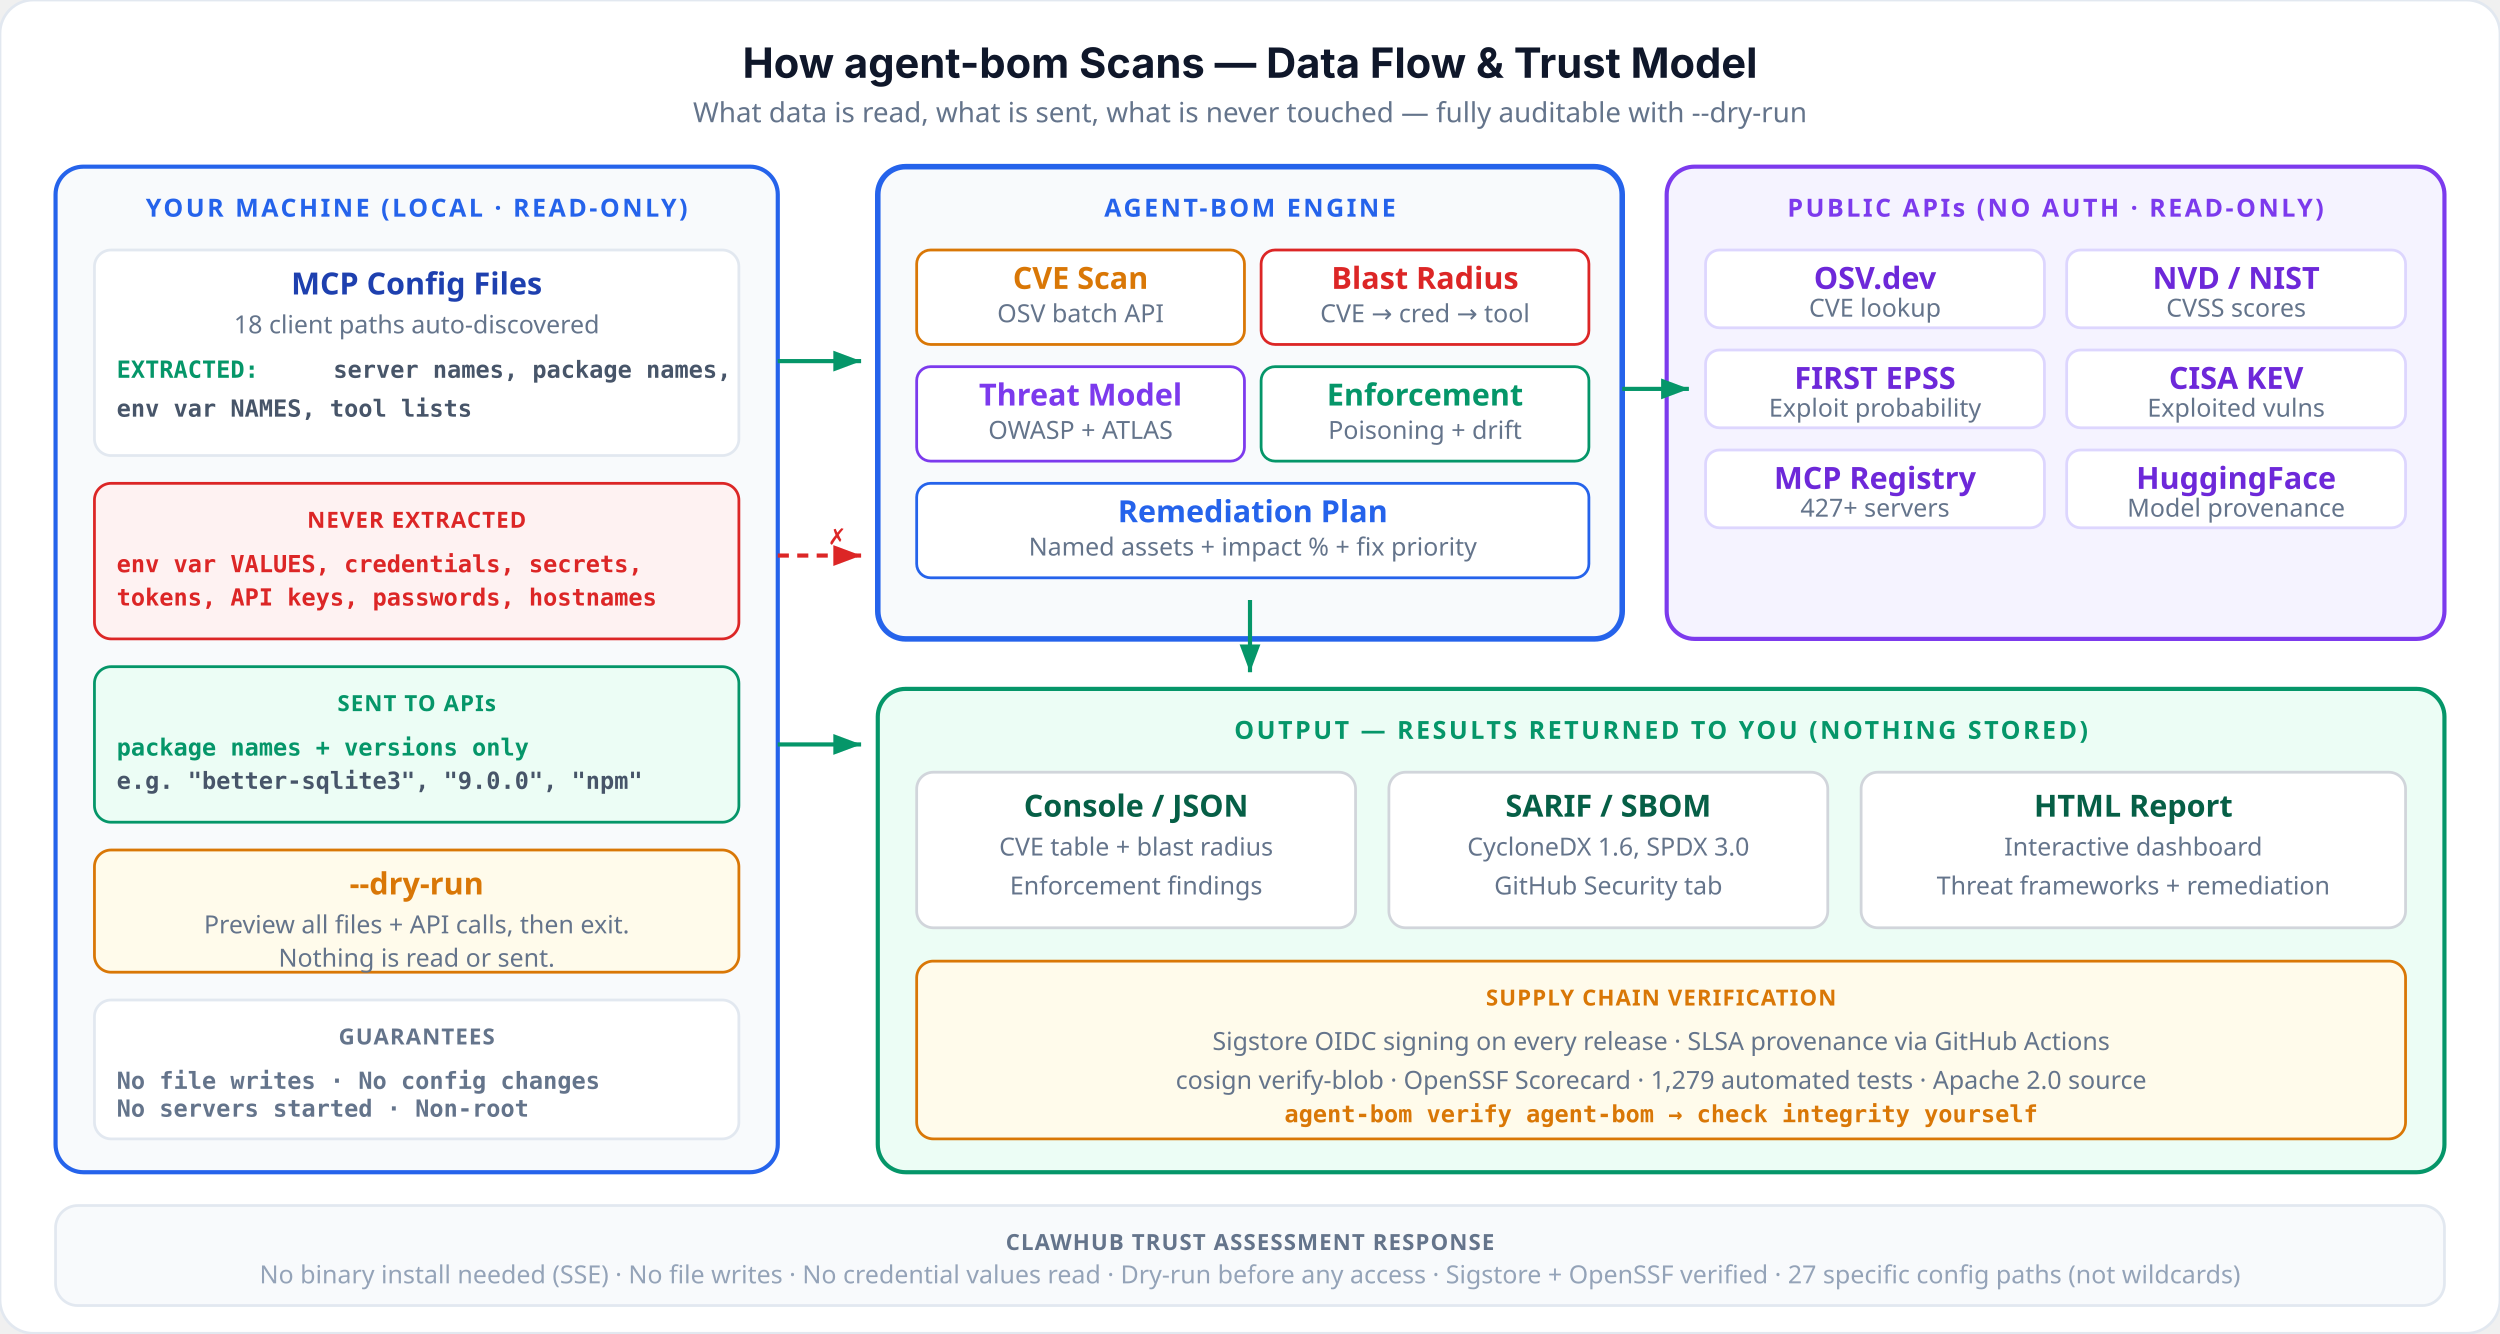
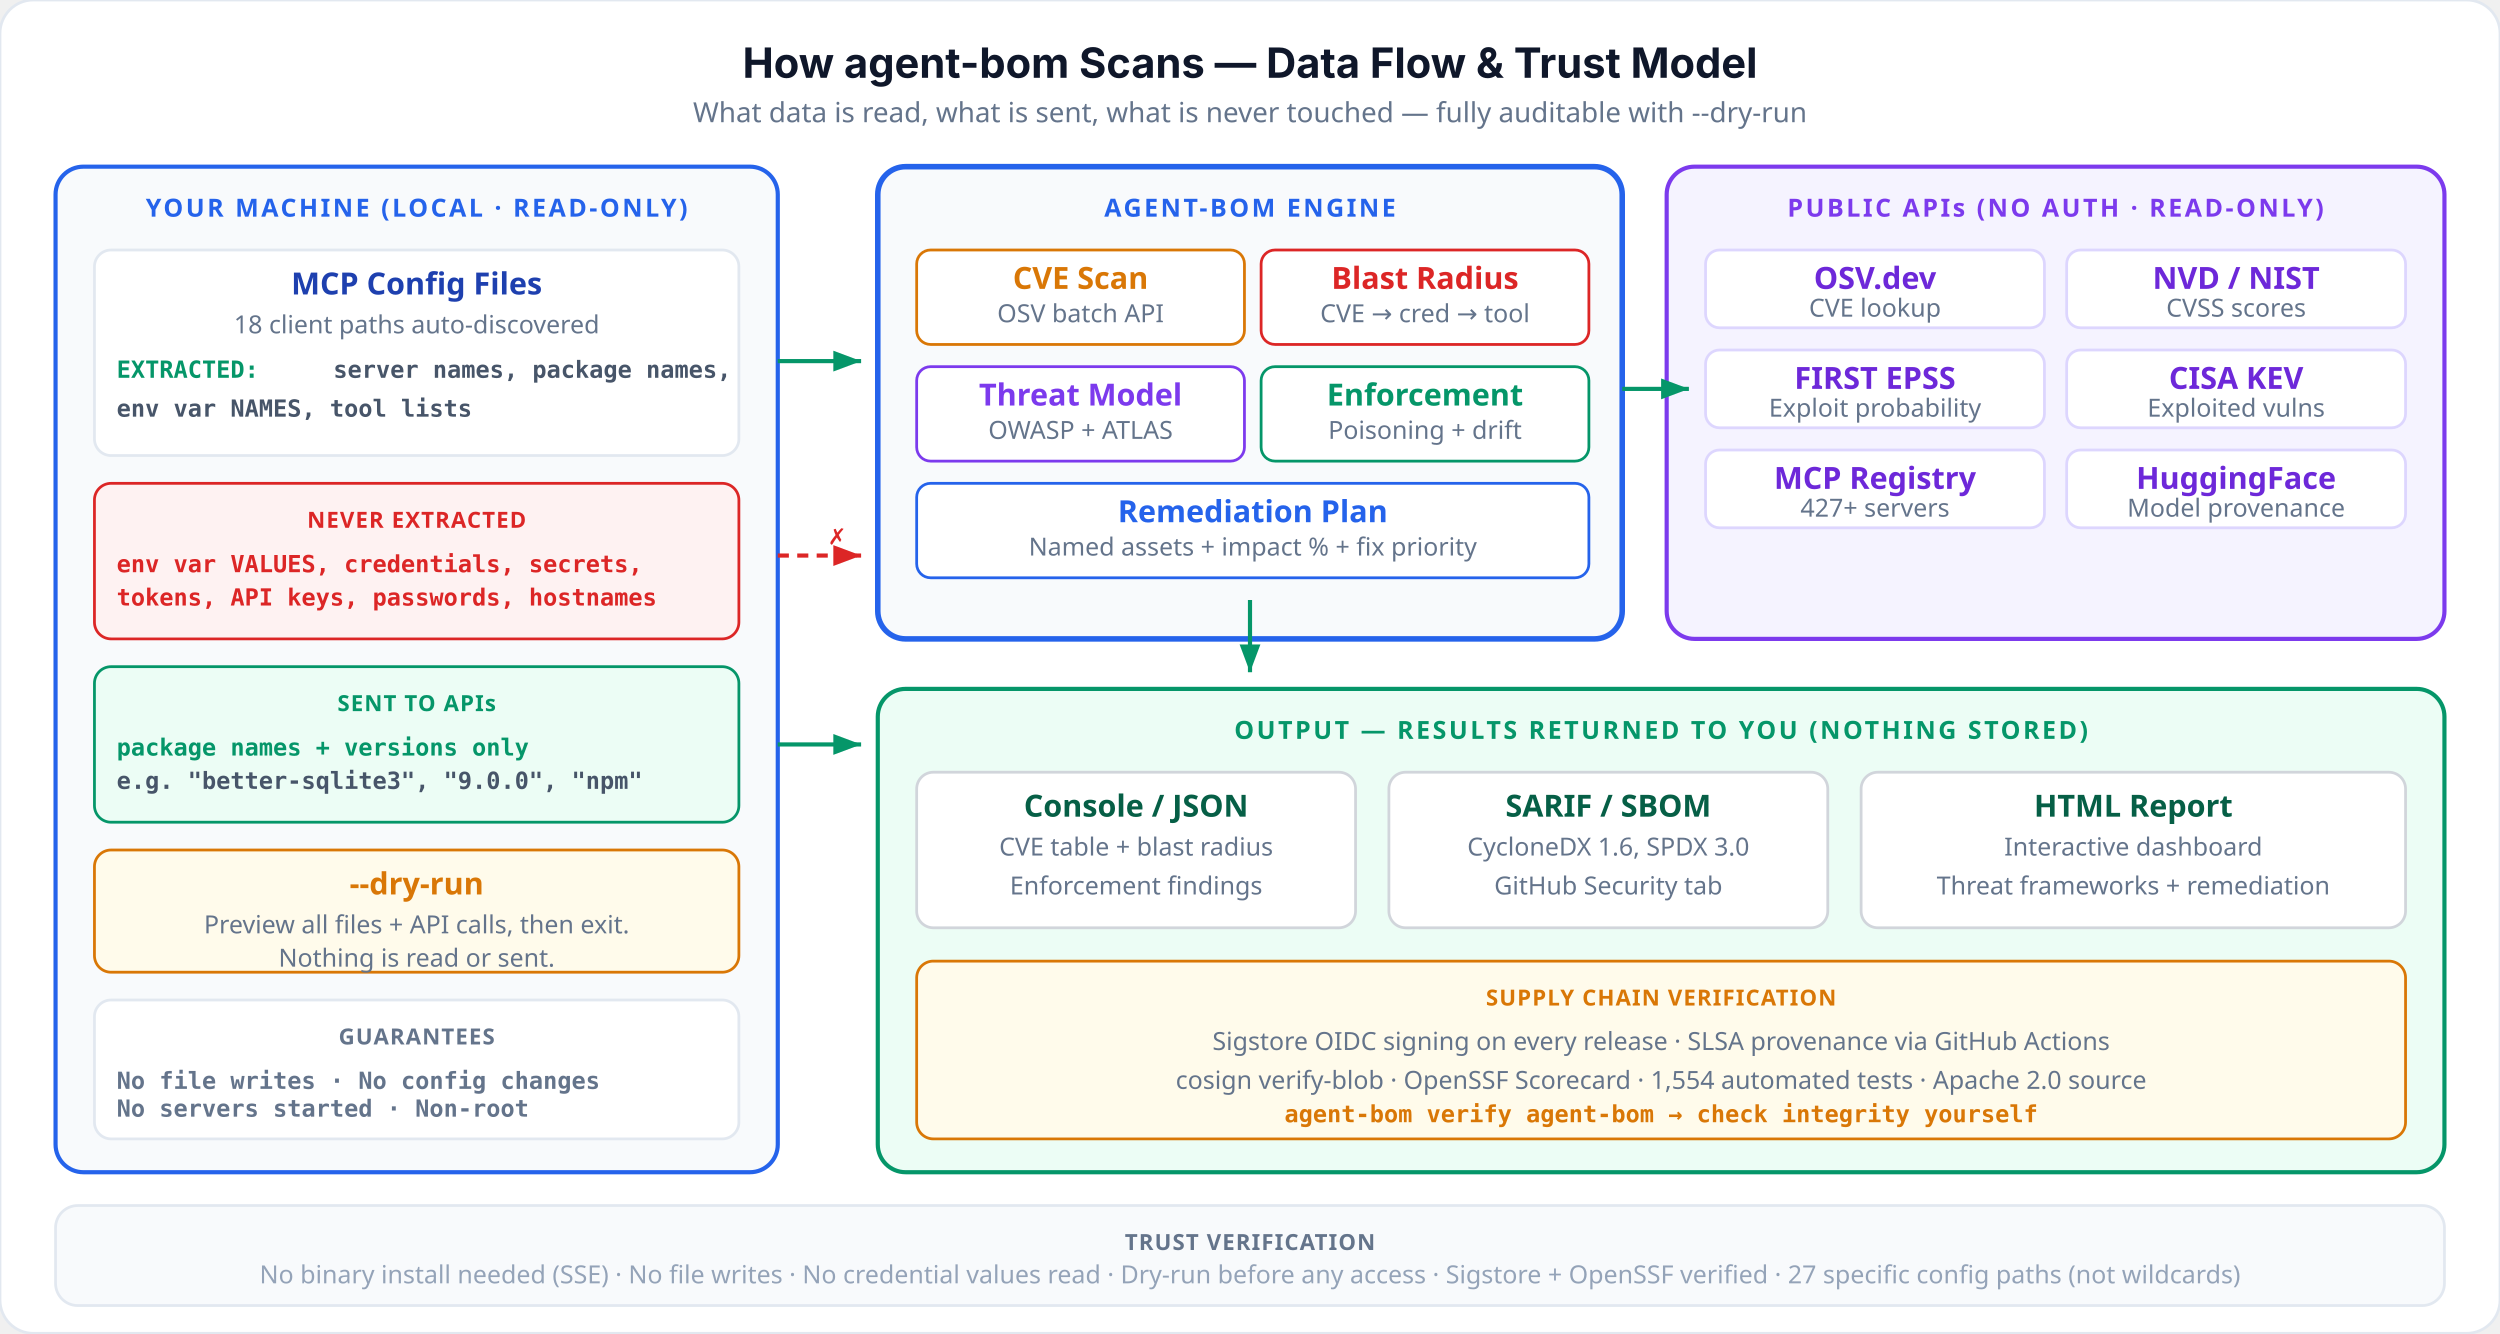
<svg xmlns="http://www.w3.org/2000/svg" viewBox="0 0 900 480" fill="none">
  <style>
    .title { font: 700 15px system-ui, -apple-system, sans-serif; fill: #0f172a; }
    .subtitle { font: 400 10px system-ui, sans-serif; fill: #64748b; }
    .phase { font: 700 9px system-ui, sans-serif; letter-spacing: 0.1em; }
    .label { font: 600 11px system-ui, sans-serif; }
    .sub { font: 400 9px system-ui, sans-serif; fill: #64748b; }
    .data { font: 600 8.5px monospace; }
    .badge { font: 700 8px system-ui, sans-serif; letter-spacing: 0.05em; }
    .note { font: 400 9px system-ui, sans-serif; fill: #94a3b8; }
    .arrow { stroke: #cbd5e1; stroke-width: 1.5; fill: none; }
    .arrow-green { stroke: #059669; stroke-width: 1.5; fill: none; }
    .arrow-red { stroke: #dc2626; stroke-width: 1.5; stroke-dasharray: 4 3; fill: none; }
  </style>
  <defs>
    <marker id="a" viewBox="0 0 8 6" refX="8" refY="3" markerWidth="7" markerHeight="5" orient="auto">
      <path d="M0 0L8 3L0 6Z" fill="#cbd5e1" />
    </marker>
    <marker id="ag" viewBox="0 0 8 6" refX="8" refY="3" markerWidth="7" markerHeight="5" orient="auto">
      <path d="M0 0L8 3L0 6Z" fill="#059669" />
    </marker>
    <marker id="ar" viewBox="0 0 8 6" refX="8" refY="3" markerWidth="7" markerHeight="5" orient="auto">
      <path d="M0 0L8 3L0 6Z" fill="#dc2626" />
    </marker>
  </defs>
  <rect width="900" height="480" rx="12" fill="#ffffff" stroke="#e2e8f0" stroke-width="1" />
  <text x="450" y="28" text-anchor="middle" class="title">How agent-bom Scans — Data Flow &amp; Trust Model</text>
  <text x="450" y="44" text-anchor="middle" class="subtitle">What data is read, what is sent, what is never touched — fully auditable with --dry-run</text>
  <rect x="20" y="60" width="260" height="362" rx="10" fill="#f8fafc" stroke="#2563eb" stroke-width="1.5" />
  <text x="150" y="78" text-anchor="middle" class="phase" fill="#2563eb">YOUR MACHINE (LOCAL · READ-ONLY)</text>
  <rect x="34" y="90" width="232" height="74" rx="6" fill="#ffffff" stroke="#e2e8f0" stroke-width="1" />
  <text x="150" y="106" text-anchor="middle" class="label" fill="#1e40af">MCP Config Files</text>
  <text x="150" y="120" text-anchor="middle" class="sub">18 client paths auto-discovered</text>
  <text x="42" y="136" class="data" fill="#059669">EXTRACTED:</text>
  <text x="120" y="136" class="data" fill="#475569">server names, package names,</text>
  <text x="42" y="150" class="data" fill="#475569">env var NAMES, tool lists</text>
  <rect x="34" y="174" width="232" height="56" rx="6" fill="#fef2f2" stroke="#dc2626" stroke-width="1" />
  <text x="150" y="190" text-anchor="middle" class="badge" fill="#dc2626">NEVER EXTRACTED</text>
  <text x="42" y="206" class="data" fill="#dc2626">env var VALUES, credentials, secrets,</text>
  <text x="42" y="218" class="data" fill="#dc2626">tokens, API keys, passwords, hostnames</text>
  <rect x="34" y="240" width="232" height="56" rx="6" fill="#ecfdf5" stroke="#059669" stroke-width="1" />
  <text x="150" y="256" text-anchor="middle" class="badge" fill="#059669">SENT TO APIs</text>
  <text x="42" y="272" class="data" fill="#059669">package names + versions only</text>
  <text x="42" y="284" class="data" fill="#475569">e.g. "better-sqlite3", "9.0.0", "npm"</text>
  <rect x="34" y="306" width="232" height="44" rx="6" fill="#fffbeb" stroke="#d97706" stroke-width="1" />
  <text x="150" y="322" text-anchor="middle" class="label" fill="#d97706">--dry-run</text>
  <text x="150" y="336" text-anchor="middle" class="sub">Preview all files + API calls, then exit.</text>
  <text x="150" y="348" text-anchor="middle" class="sub">Nothing is read or sent.</text>
  <rect x="34" y="360" width="232" height="50" rx="6" fill="#ffffff" stroke="#e2e8f0" stroke-width="1" />
  <text x="150" y="376" text-anchor="middle" class="badge" fill="#64748b">GUARANTEES</text>
  <text x="42" y="392" class="data" fill="#64748b">No file writes · No config changes</text>
  <text x="42" y="402" class="data" fill="#64748b">No servers started · Non-root</text>
  <line x1="280" y1="130" x2="310" y2="130" class="arrow-green" marker-end="url(#ag)" />
  <line x1="280" y1="268" x2="310" y2="268" class="arrow-green" marker-end="url(#ag)" />
  <line x1="280" y1="200" x2="310" y2="200" class="arrow-red" marker-end="url(#ar)" />
  <text x="298" y="196" class="badge" fill="#dc2626">✗</text>
  <rect x="316" y="60" width="268" height="170" rx="10" fill="#f8fafc" stroke="#2563eb" stroke-width="2" />
  <text x="450" y="78" text-anchor="middle" class="phase" fill="#2563eb">AGENT-BOM ENGINE</text>
  <rect x="330" y="90" width="118" height="34" rx="5" fill="#ffffff" stroke="#d97706" stroke-width="1" />
  <text x="389" y="104" text-anchor="middle" class="label" fill="#d97706">CVE Scan</text>
  <text x="389" y="116" text-anchor="middle" class="sub">OSV batch API</text>
  <rect x="454" y="90" width="118" height="34" rx="5" fill="#ffffff" stroke="#dc2626" stroke-width="1" />
  <text x="513" y="104" text-anchor="middle" class="label" fill="#dc2626">Blast Radius</text>
  <text x="513" y="116" text-anchor="middle" class="sub">CVE → cred → tool</text>
  <rect x="330" y="132" width="118" height="34" rx="5" fill="#ffffff" stroke="#7c3aed" stroke-width="1" />
  <text x="389" y="146" text-anchor="middle" class="label" fill="#7c3aed">Threat Model</text>
  <text x="389" y="158" text-anchor="middle" class="sub">OWASP + ATLAS</text>
  <rect x="454" y="132" width="118" height="34" rx="5" fill="#ffffff" stroke="#059669" stroke-width="1" />
  <text x="513" y="146" text-anchor="middle" class="label" fill="#059669">Enforcement</text>
  <text x="513" y="158" text-anchor="middle" class="sub">Poisoning + drift</text>
  <rect x="330" y="174" width="242" height="34" rx="5" fill="#ffffff" stroke="#2563eb" stroke-width="1" />
  <text x="451" y="188" text-anchor="middle" class="label" fill="#2563eb">Remediation Plan</text>
  <text x="451" y="200" text-anchor="middle" class="sub">Named assets + impact % + fix priority</text>
  <rect x="600" y="60" width="280" height="170" rx="10" fill="#f5f3ff" stroke="#7c3aed" stroke-width="1.5" />
  <text x="740" y="78" text-anchor="middle" class="phase" fill="#7c3aed">PUBLIC APIs (NO AUTH · READ-ONLY)</text>
  <rect x="614" y="90" width="122" height="28" rx="5" fill="#ffffff" stroke="#ddd6fe" stroke-width="1" />
  <text x="675" y="104" text-anchor="middle" class="label" fill="#6d28d9">OSV.dev</text>
  <text x="675" y="114" text-anchor="middle" class="sub">CVE lookup</text>
  <rect x="744" y="90" width="122" height="28" rx="5" fill="#ffffff" stroke="#ddd6fe" stroke-width="1" />
  <text x="805" y="104" text-anchor="middle" class="label" fill="#6d28d9">NVD / NIST</text>
  <text x="805" y="114" text-anchor="middle" class="sub">CVSS scores</text>
  <rect x="614" y="126" width="122" height="28" rx="5" fill="#ffffff" stroke="#ddd6fe" stroke-width="1" />
  <text x="675" y="140" text-anchor="middle" class="label" fill="#6d28d9">FIRST EPSS</text>
  <text x="675" y="150" text-anchor="middle" class="sub">Exploit probability</text>
  <rect x="744" y="126" width="122" height="28" rx="5" fill="#ffffff" stroke="#ddd6fe" stroke-width="1" />
  <text x="805" y="140" text-anchor="middle" class="label" fill="#6d28d9">CISA KEV</text>
  <text x="805" y="150" text-anchor="middle" class="sub">Exploited vulns</text>
  <rect x="614" y="162" width="122" height="28" rx="5" fill="#ffffff" stroke="#ddd6fe" stroke-width="1" />
  <text x="675" y="176" text-anchor="middle" class="label" fill="#6d28d9">MCP Registry</text>
  <text x="675" y="186" text-anchor="middle" class="sub">427+ servers</text>
  <rect x="744" y="162" width="122" height="28" rx="5" fill="#ffffff" stroke="#ddd6fe" stroke-width="1" />
  <text x="805" y="176" text-anchor="middle" class="label" fill="#6d28d9">HuggingFace</text>
  <text x="805" y="186" text-anchor="middle" class="sub">Model provenance</text>
  <line x1="584" y1="140" x2="608" y2="140" class="arrow-green" marker-end="url(#ag)" />
  <rect x="316" y="248" width="564" height="174" rx="10" fill="#ecfdf5" stroke="#059669" stroke-width="1.5" />
  <text x="598" y="266" text-anchor="middle" class="phase" fill="#059669">OUTPUT — RESULTS RETURNED TO YOU (NOTHING STORED)</text>
  <rect x="330" y="278" width="158" height="56" rx="6" fill="#ffffff" stroke="#d1d5db" stroke-width="1" />
  <text x="409" y="294" text-anchor="middle" class="label" fill="#065f46">Console / JSON</text>
  <text x="409" y="308" text-anchor="middle" class="sub">CVE table + blast radius</text>
  <text x="409" y="322" text-anchor="middle" class="sub">Enforcement findings</text>
  <rect x="500" y="278" width="158" height="56" rx="6" fill="#ffffff" stroke="#d1d5db" stroke-width="1" />
  <text x="579" y="294" text-anchor="middle" class="label" fill="#065f46">SARIF / SBOM</text>
  <text x="579" y="308" text-anchor="middle" class="sub">CycloneDX 1.6, SPDX 3.0</text>
  <text x="579" y="322" text-anchor="middle" class="sub">GitHub Security tab</text>
  <rect x="670" y="278" width="196" height="56" rx="6" fill="#ffffff" stroke="#d1d5db" stroke-width="1" />
  <text x="768" y="294" text-anchor="middle" class="label" fill="#065f46">HTML Report</text>
  <text x="768" y="308" text-anchor="middle" class="sub">Interactive dashboard</text>
  <text x="768" y="322" text-anchor="middle" class="sub">Threat frameworks + remediation</text>
  <rect x="330" y="346" width="536" height="64" rx="6" fill="#fffbeb" stroke="#d97706" stroke-width="1" />
  <text x="598" y="362" text-anchor="middle" class="badge" fill="#d97706">SUPPLY CHAIN VERIFICATION</text>
  <text x="598" y="378" text-anchor="middle" class="sub">Sigstore OIDC signing on every release · SLSA provenance via GitHub Actions</text>
-   <text x="598" y="392" text-anchor="middle" class="sub">cosign verify-blob · OpenSSF Scorecard · 1,279 automated tests · Apache 2.0 source</text>
+   <text x="598" y="392" text-anchor="middle" class="sub">cosign verify-blob · OpenSSF Scorecard · 1,554 automated tests · Apache 2.0 source</text>
  <text x="598" y="404" text-anchor="middle" class="data" fill="#d97706">agent-bom verify agent-bom  →  check integrity yourself</text>
  <line x1="450" y1="216" x2="450" y2="242" class="arrow-green" marker-end="url(#ag)" />
  <rect x="20" y="434" width="860" height="36" rx="8" fill="#f8fafc" stroke="#e2e8f0" stroke-width="1" />
-   <text x="450" y="450" text-anchor="middle" class="badge" fill="#64748b">CLAWHUB TRUST ASSESSMENT RESPONSE</text>
+   <text x="450" y="450" text-anchor="middle" class="badge" fill="#64748b">TRUST VERIFICATION</text>
  <text x="450" y="462" text-anchor="middle" class="note">No binary install needed (SSE) · No file writes · No credential values read · Dry-run before any access · Sigstore + OpenSSF verified · 27 specific config paths (not wildcards)</text>
</svg>
